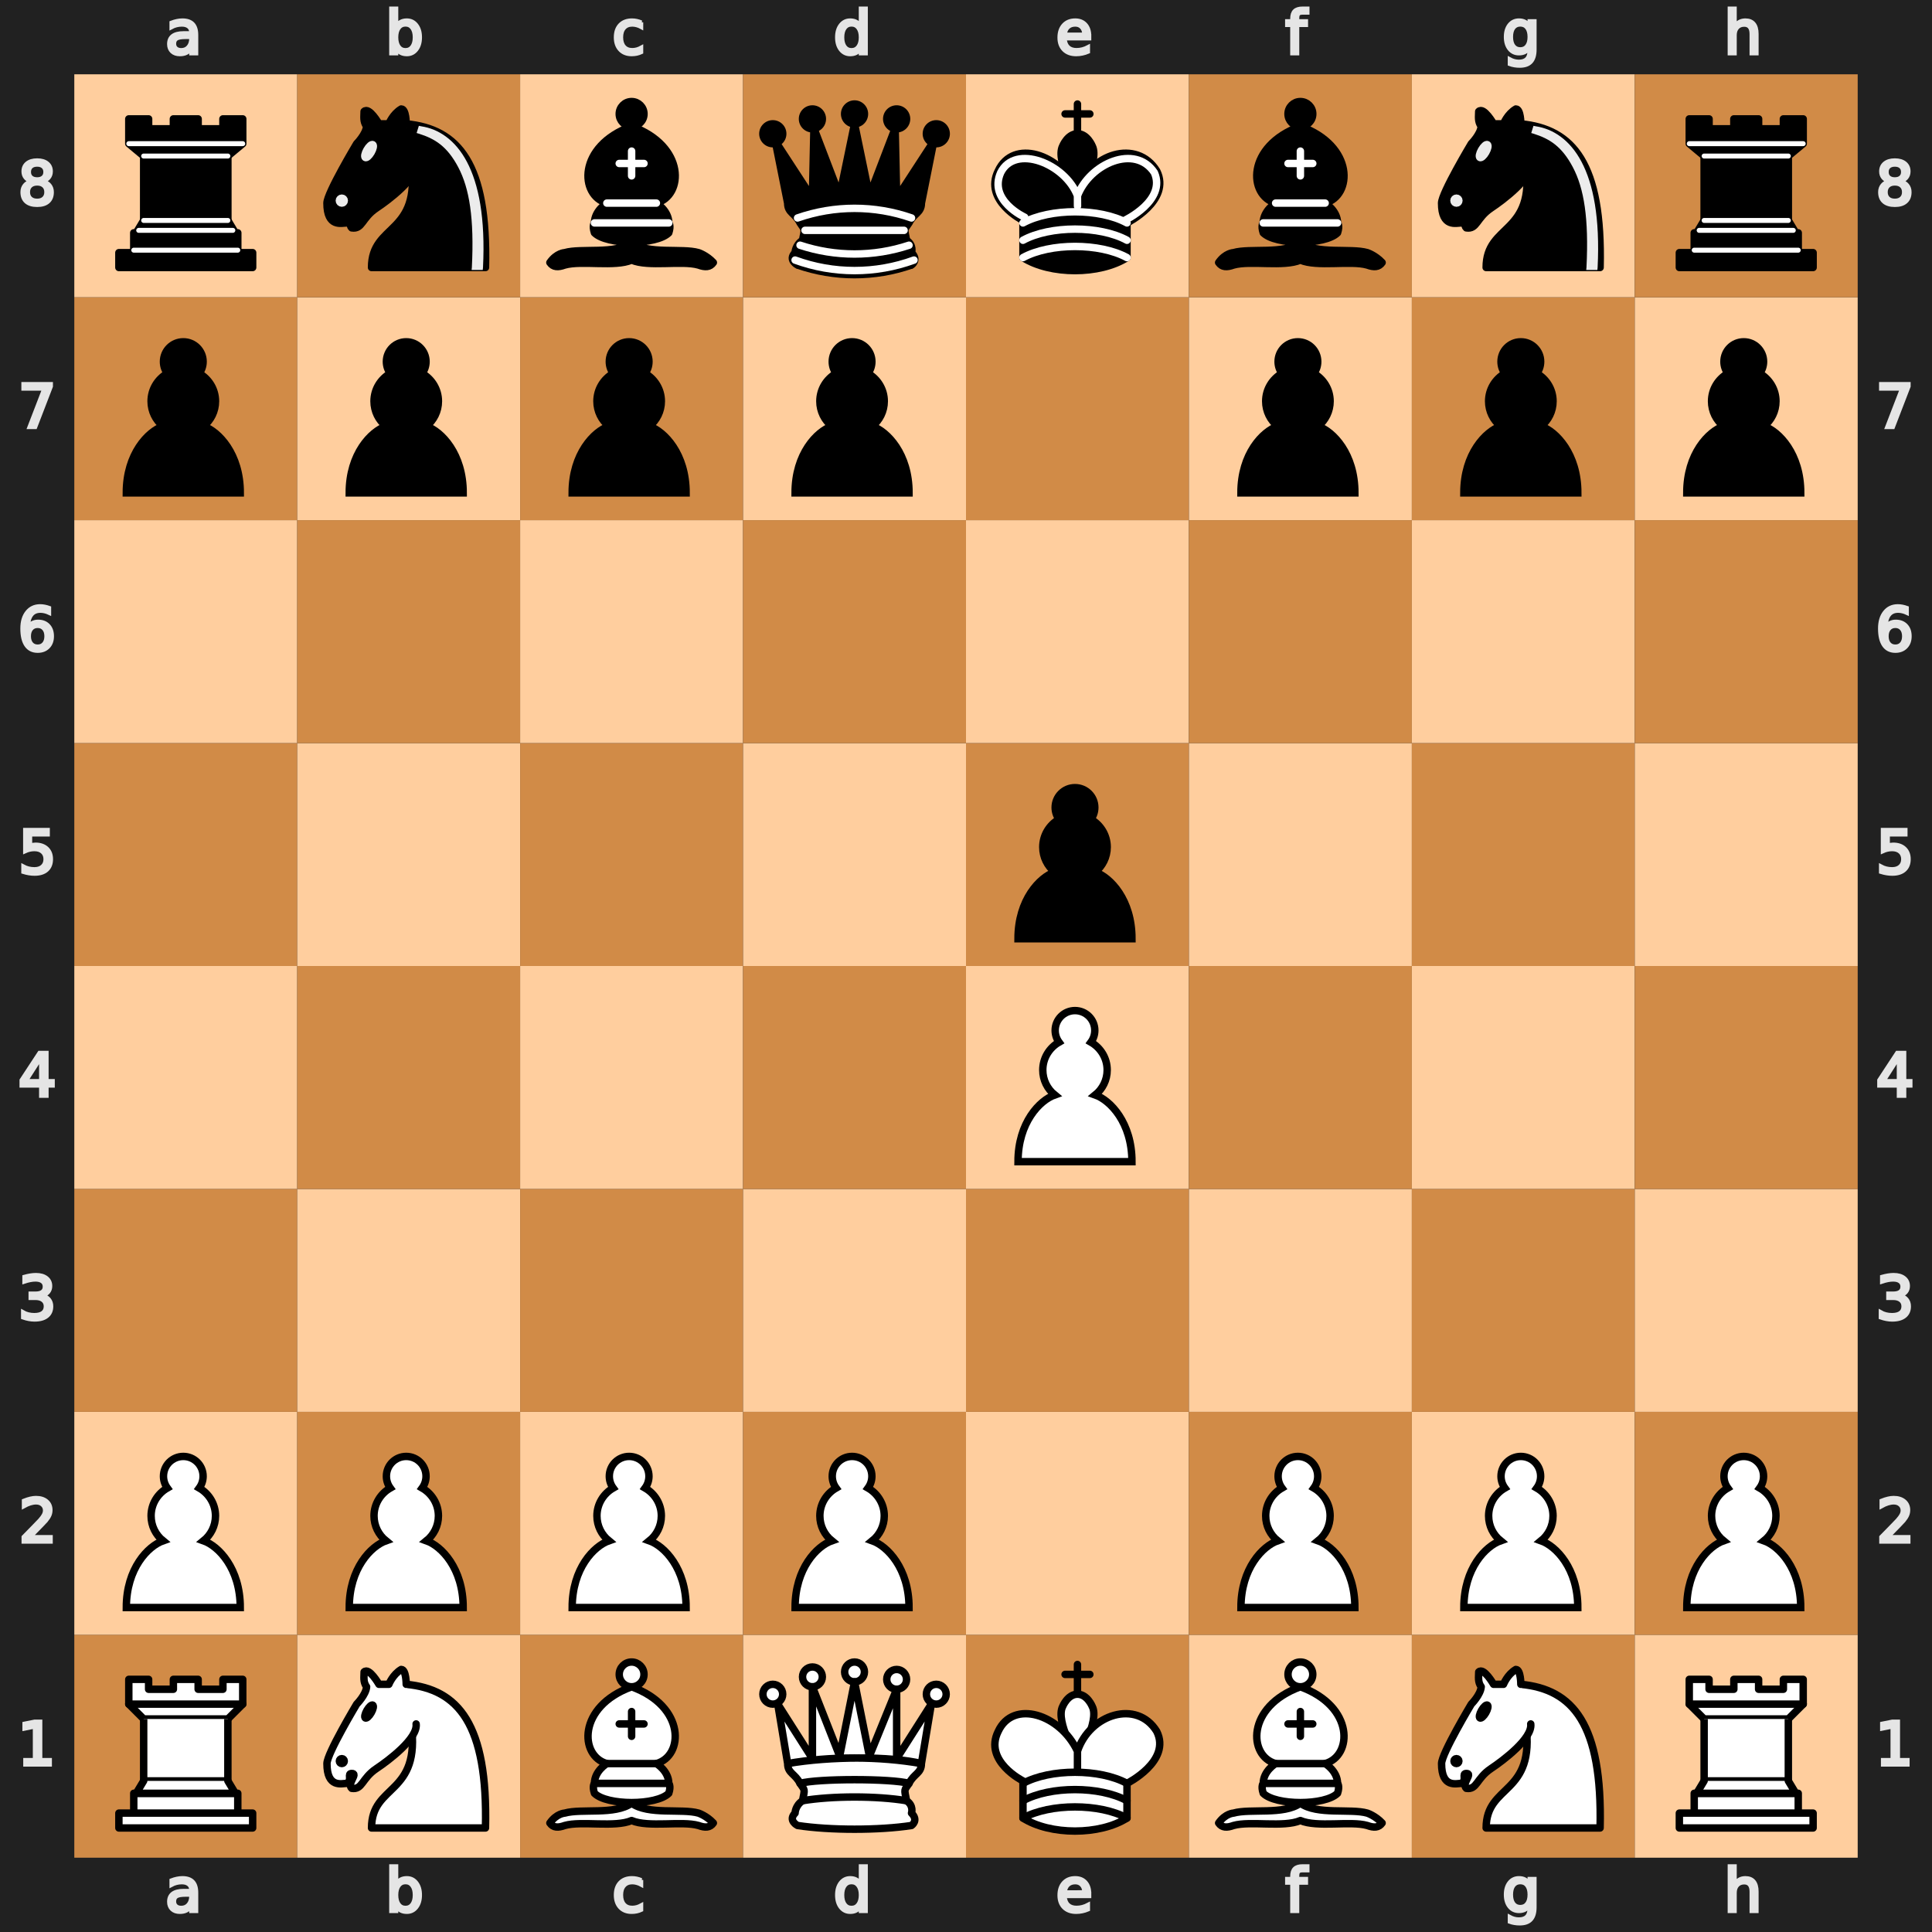
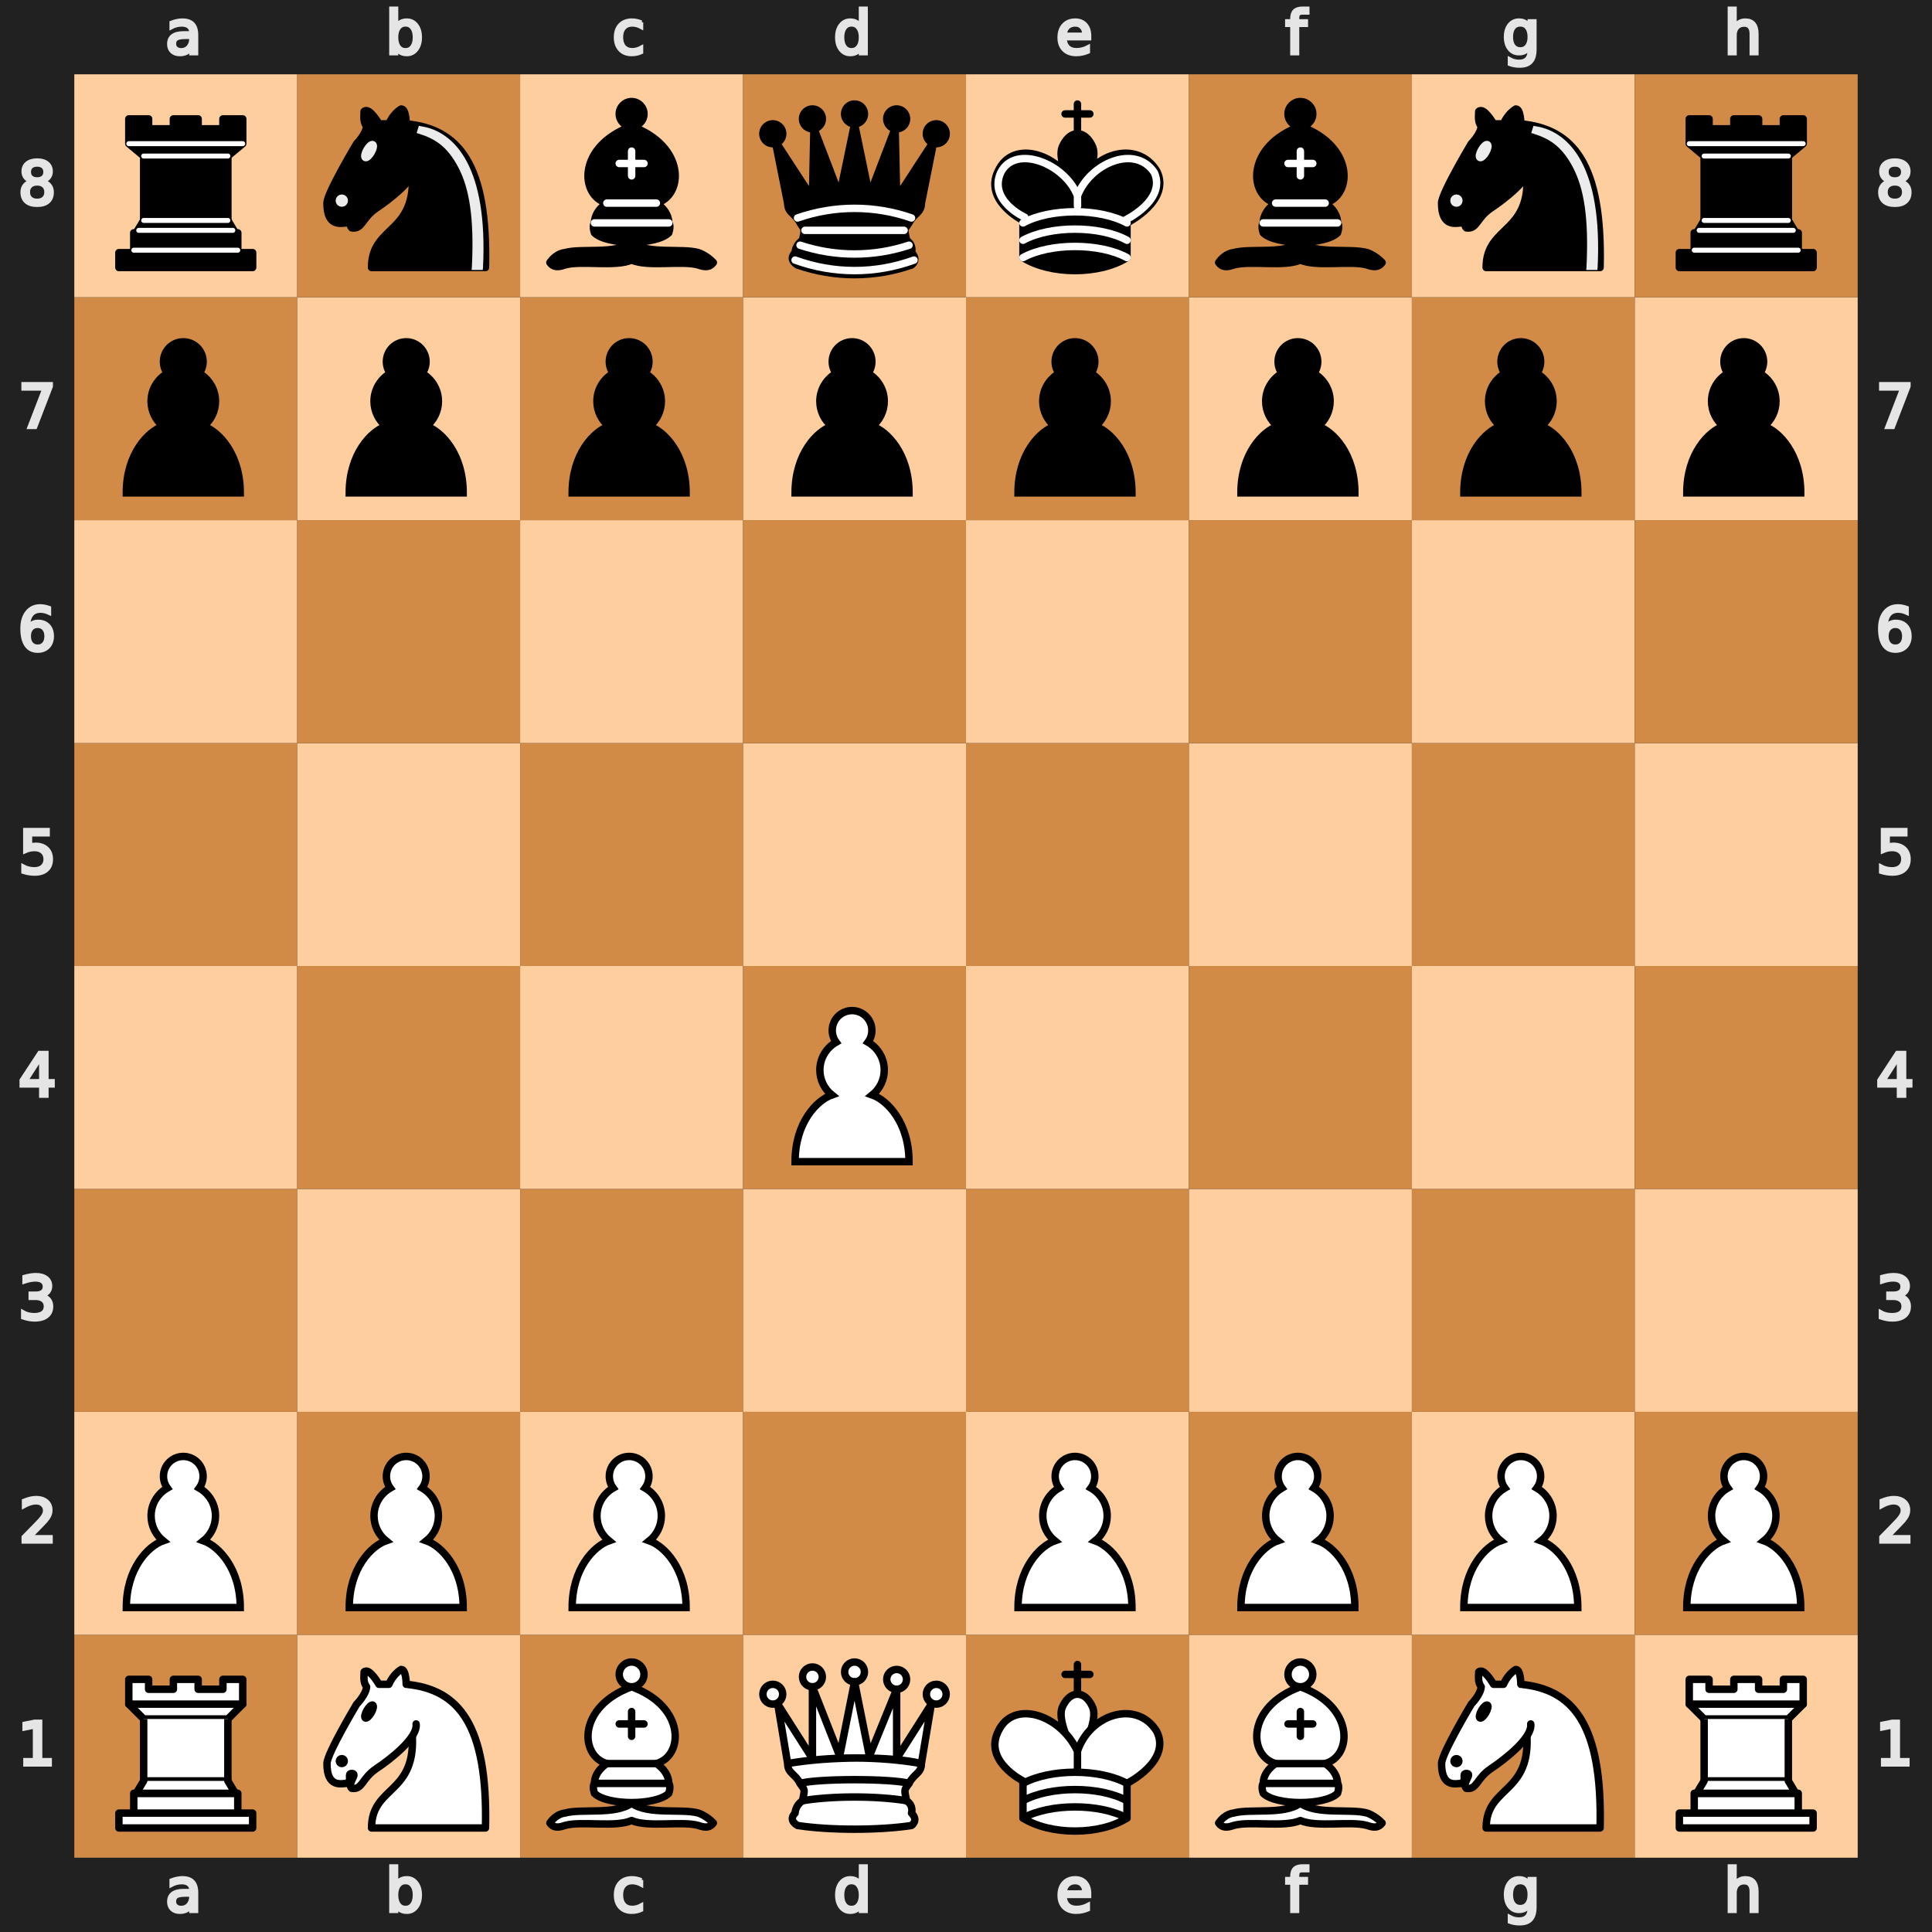
<svg xmlns="http://www.w3.org/2000/svg" xmlns:xlink="http://www.w3.org/1999/xlink" version="1.1" viewBox="0 0 390 390">
  <defs>
    <g id="white-pawn" class="white pawn">
      <path d="M22 9c-2.21 0-4 1.79-4 4 0 .89.29 1.71.78 2.38-1.95 1.12-3.28 3.21-3.28 5.62 0 2.03.94 3.84 2.41 5.03-3 1.06-7.41 5.55-7.41 13.47h23c0-7.92-4.41-12.41-7.41-13.47 1.47-1.19 2.41-3 2.41-5.03 0-2.41-1.33-4.5-3.28-5.62.49-.67.78-1.49.78-2.38 0-2.21-1.79-4-4-4z" fill="#fff" stroke="#000" stroke-width="1.5" stroke-linecap="round" />
    </g>
    <g id="white-knight" class="white knight" fill="none" fill-rule="evenodd" stroke="#000" stroke-width="1.5" stroke-linecap="round" stroke-linejoin="round">
      <path d="M 22,10 C 32.5,11 38.5,18 38,39 L 15,39 C 15,30 25,32.5 23,18" style="fill:#ffffff; stroke:#000000;" />
      <path d="M 24,18 C 24.38,20.91 18.45,25.37 16,27 C 13,29 13.18,31.34 11,31 C 9.958,30.06 12.41,27.96 11,28 C 10,28 11.19,29.23 10,30 C 9,30 5.997,31 6,26 C 6,24 12,14 12,14 C 12,14 13.89,12.1 14,10.5 C 13.27,9.506 13.5,8.5 13.5,7.5 C 14.5,6.5 16.5,10 16.5,10 L 18.5,10 C 18.5,10 19.28,8.008 21,7 C 22,7 22,10 22,10" style="fill:#ffffff; stroke:#000000;" />
      <path d="M 9.5 25.5 A 0.5 0.5 0 1 1 8.5,25.5 A 0.5 0.5 0 1 1 9.5 25.5 z" style="fill:#000000; stroke:#000000;" />
      <path d="M 15 15.5 A 0.5 1.5 0 1 1 14,15.5 A 0.5 1.5 0 1 1 15 15.5 z" transform="matrix(0.866,0.5,-0.5,0.866,9.693,-5.173)" style="fill:#000000; stroke:#000000;" />
    </g>
    <g id="white-bishop" class="white bishop" fill="none" fill-rule="evenodd" stroke="#000" stroke-width="1.5" stroke-linecap="round" stroke-linejoin="round">
      <g fill="#fff" stroke-linecap="butt">
        <path d="M9 36c3.39-.97 10.11.43 13.5-2 3.39 2.43 10.11 1.03 13.5 2 0 0 1.65.54 3 2-.68.97-1.65.99-3 .5-3.39-.97-10.11.46-13.5-1-3.39 1.46-10.11.03-13.5 1-1.354.49-2.323.47-3-.5 1.354-1.94 3-2 3-2zM15 32c2.5 2.5 12.5 2.5 15 0 .5-1.5 0-2 0-2 0-2.5-2.5-4-2.5-4 5.5-1.5 6-11.5-5-15.5-11 4-10.5 14-5 15.5 0 0-2.5 1.5-2.5 4 0 0-.5.5 0 2zM25 8a2.5 2.5 0 1 1-5 0 2.5 2.5 0 1 1 5 0z" />
      </g>
      <path d="M17.5 26h10M15 30h15m-7.5-14.5v5M20 18h5" stroke-linejoin="miter" />
    </g>
    <g id="white-rook" class="white rook" fill="#fff" fill-rule="evenodd" stroke="#000" stroke-width="1.5" stroke-linecap="round" stroke-linejoin="round">
      <path d="M9 39h27v-3H9v3zM12 36v-4h21v4H12zM11 14V9h4v2h5V9h5v2h5V9h4v5" stroke-linecap="butt" />
      <path d="M34 14l-3 3H14l-3-3" />
      <path d="M31 17v12.5H14V17" stroke-linecap="butt" stroke-linejoin="miter" />
      <path d="M31 29.5l1.5 2.5h-20l1.5-2.5" />
      <path d="M11 14h23" fill="none" stroke-linejoin="miter" />
    </g>
    <g id="white-queen" class="white queen" fill="#fff" fill-rule="evenodd" stroke="#000" stroke-width="1.5" stroke-linecap="round" stroke-linejoin="round">
      <path d="M8 12a2 2 0 1 1-4 0 2 2 0 1 1 4 0zM24.5 7.5a2 2 0 1 1-4 0 2 2 0 1 1 4 0zM41 12a2 2 0 1 1-4 0 2 2 0 1 1 4 0zM16 8.5a2 2 0 1 1-4 0 2 2 0 1 1 4 0zM33 9a2 2 0 1 1-4 0 2 2 0 1 1 4 0z" />
      <path d="M9 26c8.5-1.5 21-1.5 27 0l2-12-7 11V11l-5.5 13.5-3-15-3 15-5.5-14V25L7 14l2 12zM9 26c0 2 1.5 2 2.5 4 1 1.5 1 1 .5 3.5-1.5 1-1.5 2.5-1.5 2.5-1.5 1.5.5 2.5.5 2.5 6.5 1 16.5 1 23 0 0 0 1.5-1 0-2.5 0 0 .5-1.5-1-2.5-.5-2.5-.5-2 .5-3.5 1-2 2.5-2 2.5-4-8.5-1.5-18.5-1.5-27 0z" stroke-linecap="butt" />
      <path d="M11.5 30c3.5-1 18.5-1 22 0M12 33.5c6-1 15-1 21 0" fill="none" />
    </g>
    <g id="white-king" class="white king" fill="none" fill-rule="evenodd" stroke="#000" stroke-width="1.5" stroke-linecap="round" stroke-linejoin="round">
      <path d="M22.5 11.63V6M20 8h5" stroke-linejoin="miter" />
      <path d="M22.5 25s4.5-7.5 3-10.5c0 0-1-2.5-3-2.5s-3 2.5-3 2.5c-1.5 3 3 10.5 3 10.5" fill="#fff" stroke-linecap="butt" stroke-linejoin="miter" />
      <path d="M11.5 37c5.5 3.5 15.5 3.5 21 0v-7s9-4.5 6-10.5c-4-6.5-13.5-3.5-16 4V27v-3.5c-3.5-7.5-13-10.5-16-4-3 6 5 10 5 10V37z" fill="#fff" />
      <path d="M11.5 30c5.5-3 15.5-3 21 0m-21 3.5c5.5-3 15.5-3 21 0m-21 3.5c5.5-3 15.5-3 21 0" />
    </g>
    <g id="black-pawn" class="black pawn">
      <path d="M22 9c-2.21 0-4 1.79-4 4 0 .89.29 1.71.78 2.38-1.95 1.12-3.28 3.21-3.28 5.62 0 2.03.94 3.84 2.41 5.03-3 1.06-7.41 5.55-7.41 13.47h23c0-7.92-4.41-12.41-7.41-13.47 1.47-1.19 2.41-3 2.41-5.03 0-2.41-1.33-4.5-3.28-5.62.49-.67.78-1.49.78-2.38 0-2.21-1.79-4-4-4z" stroke="#000" stroke-width="1.5" stroke-linecap="round" />
    </g>
    <g id="black-knight" class="black knight" fill="none" fill-rule="evenodd" stroke="#000" stroke-width="1.5" stroke-linecap="round" stroke-linejoin="round">
      <path d="M 22,10 C 32.5,11 38.5,18 38,39 L 15,39 C 15,30 25,32.5 23,18" style="fill:#000000; stroke:#000000;" />
      <path d="M 24,18 C 24.38,20.91 18.45,25.37 16,27 C 13,29 13.18,31.34 11,31 C 9.958,30.06 12.41,27.96 11,28 C 10,28 11.19,29.23 10,30 C 9,30 5.997,31 6,26 C 6,24 12,14 12,14 C 12,14 13.89,12.1 14,10.5 C 13.27,9.506 13.5,8.5 13.5,7.5 C 14.5,6.5 16.5,10 16.5,10 L 18.5,10 C 18.5,10 19.28,8.008 21,7 C 22,7 22,10 22,10" style="fill:#000000; stroke:#000000;" />
      <path d="M 9.5 25.5 A 0.5 0.5 0 1 1 8.5,25.5 A 0.5 0.5 0 1 1 9.5 25.5 z" style="fill:#ececec; stroke:#ececec;" />
      <path d="M 15 15.5 A 0.5 1.5 0 1 1 14,15.5 A 0.5 1.5 0 1 1 15 15.5 z" transform="matrix(0.866,0.5,-0.5,0.866,9.693,-5.173)" style="fill:#ececec; stroke:#ececec;" />
      <path d="M 24.55,10.4 L 24.1,11.85 L 24.6,12 C 27.75,13 30.25,14.49 32.5,18.75 C 34.75,23.01 35.75,29.06 35.25,39 L 35.2,39.5 L 37.45,39.5 L 37.5,39 C 38,28.94 36.62,22.15 34.25,17.66 C 31.88,13.17 28.46,11.02 25.06,10.5 L 24.55,10.4 z " style="fill:#ececec; stroke:none;" />
    </g>
    <g id="black-bishop" class="black bishop" fill="none" fill-rule="evenodd" stroke="#000" stroke-width="1.5" stroke-linecap="round" stroke-linejoin="round">
      <path d="M9 36c3.39-.97 10.11.43 13.5-2 3.39 2.43 10.11 1.03 13.5 2 0 0 1.65.54 3 2-.68.97-1.65.99-3 .5-3.39-.97-10.11.46-13.5-1-3.39 1.46-10.11.03-13.5 1-1.354.49-2.323.47-3-.5 1.354-1.94 3-2 3-2zm6-4c2.5 2.5 12.5 2.5 15 0 .5-1.5 0-2 0-2 0-2.5-2.5-4-2.5-4 5.5-1.5 6-11.5-5-15.5-11 4-10.5 14-5 15.5 0 0-2.5 1.5-2.5 4 0 0-.5.5 0 2zM25 8a2.5 2.5 0 1 1-5 0 2.5 2.5 0 1 1 5 0z" fill="#000" stroke-linecap="butt" />
      <path d="M17.5 26h10M15 30h15m-7.5-14.5v5M20 18h5" stroke="#fff" stroke-linejoin="miter" />
    </g>
    <g id="black-rook" class="black rook" fill="#000" fill-rule="evenodd" stroke="#000" stroke-width="1.5" stroke-linecap="round" stroke-linejoin="round">
      <path d="M9 39h27v-3H9v3zM12.5 32l1.5-2.5h17l1.5 2.5h-20zM12 36v-4h21v4H12z" stroke-linecap="butt" />
      <path d="M14 29.5v-13h17v13H14z" stroke-linecap="butt" stroke-linejoin="miter" />
      <path d="M14 16.5L11 14h23l-3 2.5H14zM11 14V9h4v2h5V9h5v2h5V9h4v5H11z" stroke-linecap="butt" />
      <path d="M12 35.5h21M13 31.5h19M14 29.5h17M14 16.5h17M11 14h23" fill="none" stroke="#fff" stroke-width="1" stroke-linejoin="miter" />
    </g>
    <g id="black-queen" class="black queen" fill="#000" fill-rule="evenodd" stroke="#000" stroke-width="1.5" stroke-linecap="round" stroke-linejoin="round">
      <g fill="#000" stroke="none">
        <circle cx="6" cy="12" r="2.75" />
        <circle cx="14" cy="9" r="2.75" />
        <circle cx="22.5" cy="8" r="2.75" />
        <circle cx="31" cy="9" r="2.75" />
        <circle cx="39" cy="12" r="2.75" />
      </g>
      <path d="M9 26c8.5-1.5 21-1.5 27 0l2.5-12.5L31 25l-.3-14.1-5.2 13.6-3-14.5-3 14.5-5.2-13.6L14 25 6.5 13.5 9 26zM9 26c0 2 1.5 2 2.5 4 1 1.5 1 1 .5 3.5-1.5 1-1.5 2.5-1.5 2.5-1.5 1.5.5 2.5.5 2.5 6.5 1 16.5 1 23 0 0 0 1.5-1 0-2.5 0 0 .5-1.5-1-2.5-.5-2.5-.5-2 .5-3.5 1-2 2.5-2 2.5-4-8.5-1.5-18.5-1.5-27 0z" stroke-linecap="butt" />
      <path d="M11 38.5a35 35 1 0 0 23 0" fill="none" stroke-linecap="butt" />
      <path d="M11 29a35 35 1 0 1 23 0M12.5 31.5h20M11.5 34.5a35 35 1 0 0 22 0M10.5 37.5a35 35 1 0 0 24 0" fill="none" stroke="#fff" />
    </g>
    <g id="black-king" class="black king" fill="none" fill-rule="evenodd" stroke="#000" stroke-width="1.5" stroke-linecap="round" stroke-linejoin="round">
      <path d="M22.5 11.63V6" stroke-linejoin="miter" />
      <path d="M22.5 25s4.5-7.5 3-10.5c0 0-1-2.5-3-2.5s-3 2.5-3 2.5c-1.5 3 3 10.5 3 10.5" fill="#000" stroke-linecap="butt" stroke-linejoin="miter" />
      <path d="M11.5 37c5.5 3.5 15.5 3.5 21 0v-7s9-4.5 6-10.5c-4-6.5-13.5-3.5-16 4V27v-3.5c-3.5-7.5-13-10.5-16-4-3 6 5 10 5 10V37z" fill="#000" />
      <path d="M20 8h5" stroke-linejoin="miter" />
      <path d="M32 29.5s8.5-4 6.03-9.65C34.15 14 25 18 22.5 24.5l.01 2.1-.01-2.1C20 18 9.906 14 6.997 19.85c-2.497 5.65 4.853 9 4.853 9M11.5 30c5.5-3 15.5-3 21 0m-21 3.5c5.5-3 15.5-3 21 0m-21 3.5c5.5-3 15.5-3 21 0" stroke="#fff" />
    </g>
  </defs>
  <rect x="0" y="0" width="390" height="390" fill="#212121" />
  <rect x="15" y="330" width="45" height="45" class="square dark a1" stroke="none" fill="#d18b47" />
  <use xlink:href="#white-rook" transform="translate(15, 330)" />
  <rect x="60" y="330" width="45" height="45" class="square light b1" stroke="none" fill="#ffce9e" />
  <use xlink:href="#white-knight" transform="translate(60, 330)" />
  <rect x="105" y="330" width="45" height="45" class="square dark c1" stroke="none" fill="#d18b47" />
  <use xlink:href="#white-bishop" transform="translate(105, 330)" />
  <rect x="150" y="330" width="45" height="45" class="square light d1" stroke="none" fill="#ffce9e" />
  <use xlink:href="#white-queen" transform="translate(150, 330)" />
  <rect x="195" y="330" width="45" height="45" class="square dark e1" stroke="none" fill="#d18b47" />
  <use xlink:href="#white-king" transform="translate(195, 330)" />
  <rect x="240" y="330" width="45" height="45" class="square light f1" stroke="none" fill="#ffce9e" />
  <use xlink:href="#white-bishop" transform="translate(240, 330)" />
  <rect x="285" y="330" width="45" height="45" class="square dark g1" stroke="none" fill="#d18b47" />
  <use xlink:href="#white-knight" transform="translate(285, 330)" />
  <rect x="330" y="330" width="45" height="45" class="square light h1" stroke="none" fill="#ffce9e" />
  <use xlink:href="#white-rook" transform="translate(330, 330)" />
  <rect x="15" y="285" width="45" height="45" class="square light a2" stroke="none" fill="#ffce9e" />
  <use xlink:href="#white-pawn" transform="translate(15, 285)" />
  <rect x="60" y="285" width="45" height="45" class="square dark b2" stroke="none" fill="#d18b47" />
  <use xlink:href="#white-pawn" transform="translate(60, 285)" />
  <rect x="105" y="285" width="45" height="45" class="square light c2" stroke="none" fill="#ffce9e" />
  <use xlink:href="#white-pawn" transform="translate(105, 285)" />
  <rect x="150" y="285" width="45" height="45" class="square dark d2" stroke="none" fill="#d18b47" />
-   <use xlink:href="#white-pawn" transform="translate(150, 285)" />
  <rect x="195" y="285" width="45" height="45" class="square light e2" stroke="none" fill="#ffce9e" />
+   <use xlink:href="#white-pawn" transform="translate(195, 285)" />
  <rect x="240" y="285" width="45" height="45" class="square dark f2" stroke="none" fill="#d18b47" />
  <use xlink:href="#white-pawn" transform="translate(240, 285)" />
  <rect x="285" y="285" width="45" height="45" class="square light g2" stroke="none" fill="#ffce9e" />
  <use xlink:href="#white-pawn" transform="translate(285, 285)" />
  <rect x="330" y="285" width="45" height="45" class="square dark h2" stroke="none" fill="#d18b47" />
  <use xlink:href="#white-pawn" transform="translate(330, 285)" />
  <rect x="15" y="240" width="45" height="45" class="square dark a3" stroke="none" fill="#d18b47" />
  <rect x="60" y="240" width="45" height="45" class="square light b3" stroke="none" fill="#ffce9e" />
  <rect x="105" y="240" width="45" height="45" class="square dark c3" stroke="none" fill="#d18b47" />
  <rect x="150" y="240" width="45" height="45" class="square light d3" stroke="none" fill="#ffce9e" />
  <rect x="195" y="240" width="45" height="45" class="square dark e3" stroke="none" fill="#d18b47" />
  <rect x="240" y="240" width="45" height="45" class="square light f3" stroke="none" fill="#ffce9e" />
  <rect x="285" y="240" width="45" height="45" class="square dark g3" stroke="none" fill="#d18b47" />
  <rect x="330" y="240" width="45" height="45" class="square light h3" stroke="none" fill="#ffce9e" />
  <rect x="15" y="195" width="45" height="45" class="square light a4" stroke="none" fill="#ffce9e" />
  <rect x="60" y="195" width="45" height="45" class="square dark b4" stroke="none" fill="#d18b47" />
  <rect x="105" y="195" width="45" height="45" class="square light c4" stroke="none" fill="#ffce9e" />
  <rect x="150" y="195" width="45" height="45" class="square dark d4" stroke="none" fill="#d18b47" />
+   <use xlink:href="#white-pawn" transform="translate(150, 195)" />
  <rect x="195" y="195" width="45" height="45" class="square light e4" stroke="none" fill="#ffce9e" />
-   <use xlink:href="#white-pawn" transform="translate(195, 195)" />
  <rect x="240" y="195" width="45" height="45" class="square dark f4" stroke="none" fill="#d18b47" />
  <rect x="285" y="195" width="45" height="45" class="square light g4" stroke="none" fill="#ffce9e" />
  <rect x="330" y="195" width="45" height="45" class="square dark h4" stroke="none" fill="#d18b47" />
  <rect x="15" y="150" width="45" height="45" class="square dark a5" stroke="none" fill="#d18b47" />
  <rect x="60" y="150" width="45" height="45" class="square light b5" stroke="none" fill="#ffce9e" />
  <rect x="105" y="150" width="45" height="45" class="square dark c5" stroke="none" fill="#d18b47" />
  <rect x="150" y="150" width="45" height="45" class="square light d5" stroke="none" fill="#ffce9e" />
  <rect x="195" y="150" width="45" height="45" class="square dark e5" stroke="none" fill="#d18b47" />
-   <use xlink:href="#black-pawn" transform="translate(195, 150)" />
  <rect x="240" y="150" width="45" height="45" class="square light f5" stroke="none" fill="#ffce9e" />
  <rect x="285" y="150" width="45" height="45" class="square dark g5" stroke="none" fill="#d18b47" />
  <rect x="330" y="150" width="45" height="45" class="square light h5" stroke="none" fill="#ffce9e" />
  <rect x="15" y="105" width="45" height="45" class="square light a6" stroke="none" fill="#ffce9e" />
  <rect x="60" y="105" width="45" height="45" class="square dark b6" stroke="none" fill="#d18b47" />
  <rect x="105" y="105" width="45" height="45" class="square light c6" stroke="none" fill="#ffce9e" />
  <rect x="150" y="105" width="45" height="45" class="square dark d6" stroke="none" fill="#d18b47" />
  <rect x="195" y="105" width="45" height="45" class="square light e6" stroke="none" fill="#ffce9e" />
  <rect x="240" y="105" width="45" height="45" class="square dark f6" stroke="none" fill="#d18b47" />
  <rect x="285" y="105" width="45" height="45" class="square light g6" stroke="none" fill="#ffce9e" />
  <rect x="330" y="105" width="45" height="45" class="square dark h6" stroke="none" fill="#d18b47" />
  <rect x="15" y="60" width="45" height="45" class="square dark a7" stroke="none" fill="#d18b47" />
  <use xlink:href="#black-pawn" transform="translate(15, 60)" />
  <rect x="60" y="60" width="45" height="45" class="square light b7" stroke="none" fill="#ffce9e" />
  <use xlink:href="#black-pawn" transform="translate(60, 60)" />
  <rect x="105" y="60" width="45" height="45" class="square dark c7" stroke="none" fill="#d18b47" />
  <use xlink:href="#black-pawn" transform="translate(105, 60)" />
  <rect x="150" y="60" width="45" height="45" class="square light d7" stroke="none" fill="#ffce9e" />
  <use xlink:href="#black-pawn" transform="translate(150, 60)" />
  <rect x="195" y="60" width="45" height="45" class="square dark e7" stroke="none" fill="#d18b47" />
+   <use xlink:href="#black-pawn" transform="translate(195, 60)" />
  <rect x="240" y="60" width="45" height="45" class="square light f7" stroke="none" fill="#ffce9e" />
  <use xlink:href="#black-pawn" transform="translate(240, 60)" />
  <rect x="285" y="60" width="45" height="45" class="square dark g7" stroke="none" fill="#d18b47" />
  <use xlink:href="#black-pawn" transform="translate(285, 60)" />
  <rect x="330" y="60" width="45" height="45" class="square light h7" stroke="none" fill="#ffce9e" />
  <use xlink:href="#black-pawn" transform="translate(330, 60)" />
  <rect x="15" y="15" width="45" height="45" class="square light a8" stroke="none" fill="#ffce9e" />
  <use xlink:href="#black-rook" transform="translate(15, 15)" />
  <rect x="60" y="15" width="45" height="45" class="square dark b8" stroke="none" fill="#d18b47" />
  <use xlink:href="#black-knight" transform="translate(60, 15)" />
  <rect x="105" y="15" width="45" height="45" class="square light c8" stroke="none" fill="#ffce9e" />
  <use xlink:href="#black-bishop" transform="translate(105, 15)" />
  <rect x="150" y="15" width="45" height="45" class="square dark d8" stroke="none" fill="#d18b47" />
  <use xlink:href="#black-queen" transform="translate(150, 15)" />
  <rect x="195" y="15" width="45" height="45" class="square light e8" stroke="none" fill="#ffce9e" />
  <use xlink:href="#black-king" transform="translate(195, 15)" />
  <rect x="240" y="15" width="45" height="45" class="square dark f8" stroke="none" fill="#d18b47" />
  <use xlink:href="#black-bishop" transform="translate(240, 15)" />
  <rect x="285" y="15" width="45" height="45" class="square light g8" stroke="none" fill="#ffce9e" />
  <use xlink:href="#black-knight" transform="translate(285, 15)" />
  <rect x="330" y="15" width="45" height="45" class="square dark h8" stroke="none" fill="#d18b47" />
  <use xlink:href="#black-rook" transform="translate(330, 15)" />
  <g transform="translate(20, 0) scale(0.75, 0.75)" fill="#e5e5e5" stroke="#e5e5e5">
    <path d="M23.328 10.016q-1.742 0-2.414.398-.672.398-.672 1.36 0 .765.5 1.218.508.445 1.375.445 1.196 0 1.914-.843.727-.852.727-2.258v-.32zm2.867-.594v4.992h-1.437v-1.328q-.492.797-1.227 1.18-.734.375-1.797.375-1.343 0-2.14-.75-.79-.758-.79-2.024 0-1.476.985-2.226.992-.75 2.953-.75h2.016V8.75q0-.992-.656-1.531-.649-.547-1.829-.547-.75 0-1.46.18-.711.18-1.368.539V6.062q.79-.304 1.532-.453.742-.156 1.445-.156 1.898 0 2.836.984.937.985.937 2.985z" />
  </g>
  <g transform="translate(20, 375) scale(0.75, 0.75)" fill="#e5e5e5" stroke="#e5e5e5">
    <path d="M23.328 10.016q-1.742 0-2.414.398-.672.398-.672 1.36 0 .765.5 1.218.508.445 1.375.445 1.196 0 1.914-.843.727-.852.727-2.258v-.32zm2.867-.594v4.992h-1.437v-1.328q-.492.797-1.227 1.18-.734.375-1.797.375-1.343 0-2.14-.75-.79-.758-.79-2.024 0-1.476.985-2.226.992-.75 2.953-.75h2.016V8.75q0-.992-.656-1.531-.649-.547-1.829-.547-.75 0-1.46.18-.711.18-1.368.539V6.062q.79-.304 1.532-.453.742-.156 1.445-.156 1.898 0 2.836.984.937.985.937 2.985z" />
  </g>
  <g transform="translate(65, 0) scale(0.75, 0.75)" fill="#e5e5e5" stroke="#e5e5e5">
    <path d="M24.922 10.047q0-1.586-.656-2.485-.649-.906-1.79-.906-1.14 0-1.796.906-.649.899-.649 2.485 0 1.586.649 2.492.656.898 1.797.898 1.14 0 1.789-.898.656-.906.656-2.492zm-4.89-3.055q.452-.781 1.14-1.156.695-.383 1.656-.383 1.594 0 2.586 1.266 1 1.265 1 3.328 0 2.062-1 3.328-.992 1.266-2.586 1.266-.96 0-1.656-.375-.688-.383-1.14-1.164v1.312h-1.446V2.258h1.445z" />
  </g>
  <g transform="translate(65, 375) scale(0.75, 0.75)" fill="#e5e5e5" stroke="#e5e5e5">
    <path d="M24.922 10.047q0-1.586-.656-2.485-.649-.906-1.79-.906-1.14 0-1.796.906-.649.899-.649 2.485 0 1.586.649 2.492.656.898 1.797.898 1.14 0 1.789-.898.656-.906.656-2.492zm-4.89-3.055q.452-.781 1.14-1.156.695-.383 1.656-.383 1.594 0 2.586 1.266 1 1.265 1 3.328 0 2.062-1 3.328-.992 1.266-2.586 1.266-.96 0-1.656-.375-.688-.383-1.14-1.164v1.312h-1.446V2.258h1.445z" />
  </g>
  <g transform="translate(110, 0) scale(0.75, 0.75)" fill="#e5e5e5" stroke="#e5e5e5">
    <path d="M25.96 6v1.344q-.608-.336-1.226-.5-.609-.172-1.234-.172-1.398 0-2.172.89-.773.883-.773 2.485 0 1.601.773 2.492.774.883 2.172.883.625 0 1.234-.164.618-.172 1.227-.508v1.328q-.602.281-1.25.422-.64.14-1.367.14-1.977 0-3.14-1.242-1.165-1.242-1.165-3.351 0-2.14 1.172-3.367 1.18-1.227 3.227-1.227.664 0 1.296.14.633.134 1.227.407z" />
  </g>
  <g transform="translate(110, 375) scale(0.75, 0.75)" fill="#e5e5e5" stroke="#e5e5e5">
    <path d="M25.96 6v1.344q-.608-.336-1.226-.5-.609-.172-1.234-.172-1.398 0-2.172.89-.773.883-.773 2.485 0 1.601.773 2.492.774.883 2.172.883.625 0 1.234-.164.618-.172 1.227-.508v1.328q-.602.281-1.25.422-.64.14-1.367.14-1.977 0-3.14-1.242-1.165-1.242-1.165-3.351 0-2.14 1.172-3.367 1.18-1.227 3.227-1.227.664 0 1.296.14.633.134 1.227.407z" />
  </g>
  <g transform="translate(155, 0) scale(0.75, 0.75)" fill="#e5e5e5" stroke="#e5e5e5">
    <path d="M24.973 6.992V2.258h1.437v12.156h-1.437v-1.312q-.453.78-1.149 1.164-.687.375-1.656.375-1.586 0-2.586-1.266-.992-1.266-.992-3.328 0-2.063.992-3.328 1-1.266 2.586-1.266.969 0 1.656.383.696.375 1.149 1.156zm-4.899 3.055q0 1.586.649 2.492.656.898 1.797.898 1.14 0 1.796-.898.657-.906.657-2.492 0-1.586-.657-2.485-.656-.906-1.796-.906-1.141 0-1.797.906-.649.899-.649 2.485z" />
  </g>
  <g transform="translate(155, 375) scale(0.75, 0.75)" fill="#e5e5e5" stroke="#e5e5e5">
    <path d="M24.973 6.992V2.258h1.437v12.156h-1.437v-1.312q-.453.78-1.149 1.164-.687.375-1.656.375-1.586 0-2.586-1.266-.992-1.266-.992-3.328 0-2.063.992-3.328 1-1.266 2.586-1.266.969 0 1.656.383.696.375 1.149 1.156zm-4.899 3.055q0 1.586.649 2.492.656.898 1.797.898 1.14 0 1.796-.898.657-.906.657-2.492 0-1.586-.657-2.485-.656-.906-1.796-.906-1.141 0-1.797.906-.649.899-.649 2.485z" />
  </g>
  <g transform="translate(200, 0) scale(0.75, 0.75)" fill="#e5e5e5" stroke="#e5e5e5">
    <path d="M26.555 9.68v.703h-6.61q.094 1.484.89 2.265.806.774 2.235.774.828 0 1.602-.203.781-.203 1.547-.61v1.36q-.774.328-1.586.5-.813.172-1.649.172-2.093 0-3.32-1.22-1.219-1.218-1.219-3.296 0-2.148 1.157-3.406 1.164-1.266 3.132-1.266 1.766 0 2.79 1.14 1.03 1.134 1.03 3.087zm-1.438-.422q-.015-1.18-.664-1.883-.64-.703-1.703-.703-1.203 0-1.93.68-.718.68-.828 1.914z" />
  </g>
  <g transform="translate(200, 375) scale(0.75, 0.75)" fill="#e5e5e5" stroke="#e5e5e5">
    <path d="M26.555 9.68v.703h-6.61q.094 1.484.89 2.265.806.774 2.235.774.828 0 1.602-.203.781-.203 1.547-.61v1.36q-.774.328-1.586.5-.813.172-1.649.172-2.093 0-3.32-1.22-1.219-1.218-1.219-3.296 0-2.148 1.157-3.406 1.164-1.266 3.132-1.266 1.766 0 2.79 1.14 1.03 1.134 1.03 3.087zm-1.438-.422q-.015-1.18-.664-1.883-.64-.703-1.703-.703-1.203 0-1.93.68-.718.68-.828 1.914z" />
  </g>
  <g transform="translate(245, 0) scale(0.75, 0.75)" fill="#e5e5e5" stroke="#e5e5e5">
    <path d="M25.285 2.258v1.195H23.91q-.773 0-1.078.313-.297.312-.297 1.125v.773h2.367v1.117h-2.367v7.633H21.09V6.781h-1.375V5.664h1.375v-.61q0-1.46.68-2.124.68-.672 2.156-.672z" />
  </g>
  <g transform="translate(245, 375) scale(0.75, 0.75)" fill="#e5e5e5" stroke="#e5e5e5">
    <path d="M25.285 2.258v1.195H23.91q-.773 0-1.078.313-.297.312-.297 1.125v.773h2.367v1.117h-2.367v7.633H21.09V6.781h-1.375V5.664h1.375v-.61q0-1.46.68-2.124.68-.672 2.156-.672z" />
  </g>
  <g transform="translate(290, 0) scale(0.75, 0.75)" fill="#e5e5e5" stroke="#e5e5e5">
    <path d="M24.973 9.937q0-1.562-.649-2.421-.64-.86-1.804-.86-1.157 0-1.805.86-.64.859-.64 2.421 0 1.555.64 2.415.648.859 1.805.859 1.164 0 1.804-.86.649-.859.649-2.414zm1.437 3.391q0 2.234-.992 3.32-.992 1.094-3.04 1.094-.757 0-1.429-.117-.672-.11-1.304-.344v-1.398q.632.344 1.25.508.617.164 1.257.164 1.414 0 2.118-.743.703-.734.703-2.226v-.711q-.446.773-1.141 1.156-.695.383-1.664.383-1.61 0-2.594-1.227-.984-1.226-.984-3.25 0-2.03.984-3.257.985-1.227 2.594-1.227.969 0 1.664.383t1.14 1.156V5.664h1.438z" />
  </g>
  <g transform="translate(290, 375) scale(0.75, 0.75)" fill="#e5e5e5" stroke="#e5e5e5">
    <path d="M24.973 9.937q0-1.562-.649-2.421-.64-.86-1.804-.86-1.157 0-1.805.86-.64.859-.64 2.421 0 1.555.64 2.415.648.859 1.805.859 1.164 0 1.804-.86.649-.859.649-2.414zm1.437 3.391q0 2.234-.992 3.32-.992 1.094-3.04 1.094-.757 0-1.429-.117-.672-.11-1.304-.344v-1.398q.632.344 1.25.508.617.164 1.257.164 1.414 0 2.118-.743.703-.734.703-2.226v-.711q-.446.773-1.141 1.156-.695.383-1.664.383-1.61 0-2.594-1.227-.984-1.226-.984-3.25 0-2.03.984-3.257.985-1.227 2.594-1.227.969 0 1.664.383t1.14 1.156V5.664h1.438z" />
  </g>
  <g transform="translate(335, 0) scale(0.75, 0.75)" fill="#e5e5e5" stroke="#e5e5e5">
    <path d="M26.164 9.133v5.281h-1.437V9.18q0-1.243-.485-1.86-.484-.617-1.453-.617-1.164 0-1.836.742-.672.742-.672 2.024v4.945h-1.445V2.258h1.445v4.765q.516-.789 1.211-1.18.703-.39 1.617-.39 1.508 0 2.282.938.773.93.773 2.742z" />
  </g>
  <g transform="translate(335, 375) scale(0.75, 0.75)" fill="#e5e5e5" stroke="#e5e5e5">
    <path d="M26.164 9.133v5.281h-1.437V9.18q0-1.243-.485-1.86-.484-.617-1.453-.617-1.164 0-1.836.742-.672.742-.672 2.024v4.945h-1.445V2.258h1.445v4.765q.516-.789 1.211-1.18.703-.39 1.617-.39 1.508 0 2.282.938.773.93.773 2.742z" />
  </g>
  <g transform="translate(0, 335) scale(0.75, 0.75)" fill="#e5e5e5" stroke="#e5e5e5">
    <path d="M6.754 26.996h2.578v-8.898l-2.805.562v-1.437l2.79-.563h1.578v10.336h2.578v1.328h-6.72z" />
  </g>
  <g transform="translate(375, 335) scale(0.75, 0.75)" fill="#e5e5e5" stroke="#e5e5e5">
    <path d="M6.754 26.996h2.578v-8.898l-2.805.562v-1.437l2.79-.563h1.578v10.336h2.578v1.328h-6.72z" />
  </g>
  <g transform="translate(0, 290) scale(0.75, 0.75)" fill="#e5e5e5" stroke="#e5e5e5">
    <path d="M8.195 26.996h5.508v1.328H6.297v-1.328q.898-.93 2.445-2.492 1.555-1.57 1.953-2.024.758-.851 1.055-1.437.305-.594.305-1.164 0-.93-.657-1.516-.648-.586-1.695-.586-.742 0-1.57.258-.82.258-1.758.781v-1.593q.953-.383 1.781-.578.828-.196 1.516-.196 1.812 0 2.89.906 1.079.907 1.079 2.422 0 .72-.274 1.368-.265.64-.976 1.515-.196.227-1.243 1.313-1.046 1.078-2.953 3.023z" />
  </g>
  <g transform="translate(375, 290) scale(0.75, 0.75)" fill="#e5e5e5" stroke="#e5e5e5">
    <path d="M8.195 26.996h5.508v1.328H6.297v-1.328q.898-.93 2.445-2.492 1.555-1.57 1.953-2.024.758-.851 1.055-1.437.305-.594.305-1.164 0-.93-.657-1.516-.648-.586-1.695-.586-.742 0-1.57.258-.82.258-1.758.781v-1.593q.953-.383 1.781-.578.828-.196 1.516-.196 1.812 0 2.89.906 1.079.907 1.079 2.422 0 .72-.274 1.368-.265.64-.976 1.515-.196.227-1.243 1.313-1.046 1.078-2.953 3.023z" />
  </g>
  <g transform="translate(0, 245) scale(0.75, 0.75)" fill="#e5e5e5" stroke="#e5e5e5">
    <path d="M11.434 22.035q1.132.242 1.765 1.008.64.766.64 1.89 0 1.727-1.187 2.672-1.187.946-3.375.946-.734 0-1.515-.149-.774-.14-1.602-.43V26.45q.656.383 1.438.578.78.196 1.632.196 1.485 0 2.258-.586.782-.586.782-1.703 0-1.032-.727-1.61-.719-.586-2.008-.586h-1.36v-1.297h1.423q1.164 0 1.78-.46.618-.47.618-1.344 0-.899-.64-1.375-.633-.485-1.82-.485-.65 0-1.391.141-.743.14-1.633.437V16.95q.898-.25 1.68-.375.788-.125 1.484-.125 1.797 0 2.844.82 1.046.813 1.046 2.204 0 .968-.554 1.64-.555.664-1.578.922z" />
  </g>
  <g transform="translate(375, 245) scale(0.75, 0.75)" fill="#e5e5e5" stroke="#e5e5e5">
    <path d="M11.434 22.035q1.132.242 1.765 1.008.64.766.64 1.89 0 1.727-1.187 2.672-1.187.946-3.375.946-.734 0-1.515-.149-.774-.14-1.602-.43V26.45q.656.383 1.438.578.78.196 1.632.196 1.485 0 2.258-.586.782-.586.782-1.703 0-1.032-.727-1.61-.719-.586-2.008-.586h-1.36v-1.297h1.423q1.164 0 1.78-.46.618-.47.618-1.344 0-.899-.64-1.375-.633-.485-1.82-.485-.65 0-1.391.141-.743.14-1.633.437V16.95q.898-.25 1.68-.375.788-.125 1.484-.125 1.797 0 2.844.82 1.046.813 1.046 2.204 0 .968-.554 1.64-.555.664-1.578.922z" />
  </g>
  <g transform="translate(0, 200) scale(0.75, 0.75)" fill="#e5e5e5" stroke="#e5e5e5">
    <path d="M11.016 18.035L7.03 24.262h3.985zm-.414-1.375h1.984v7.602h1.664v1.312h-1.664v2.75h-1.57v-2.75H5.75v-1.523z" />
  </g>
  <g transform="translate(375, 200) scale(0.75, 0.75)" fill="#e5e5e5" stroke="#e5e5e5">
    <path d="M11.016 18.035L7.03 24.262h3.985zm-.414-1.375h1.984v7.602h1.664v1.312h-1.664v2.75h-1.57v-2.75H5.75v-1.523z" />
  </g>
  <g transform="translate(0, 155) scale(0.75, 0.75)" fill="#e5e5e5" stroke="#e5e5e5">
    <path d="M6.719 16.66h6.195v1.328h-4.75v2.86q.344-.118.688-.172.343-.063.687-.063 1.953 0 3.094 1.07 1.14 1.07 1.14 2.899 0 1.883-1.171 2.93-1.172 1.039-3.305 1.039-.735 0-1.5-.125-.758-.125-1.57-.375v-1.586q.703.383 1.453.57.75.188 1.586.188 1.351 0 2.14-.711.79-.711.79-1.93 0-1.219-.79-1.93-.789-.71-2.14-.71-.633 0-1.266.14-.625.14-1.281.438z" />
  </g>
  <g transform="translate(375, 155) scale(0.75, 0.75)" fill="#e5e5e5" stroke="#e5e5e5">
    <path d="M6.719 16.66h6.195v1.328h-4.75v2.86q.344-.118.688-.172.343-.063.687-.063 1.953 0 3.094 1.07 1.14 1.07 1.14 2.899 0 1.883-1.171 2.93-1.172 1.039-3.305 1.039-.735 0-1.5-.125-.758-.125-1.57-.375v-1.586q.703.383 1.453.57.75.188 1.586.188 1.351 0 2.14-.711.79-.711.79-1.93 0-1.219-.79-1.93-.789-.71-2.14-.71-.633 0-1.266.14-.625.14-1.281.438z" />
  </g>
  <g transform="translate(0, 110) scale(0.75, 0.75)" fill="#e5e5e5" stroke="#e5e5e5">
    <path d="M10.137 21.863q-1.063 0-1.688.727-.617.726-.617 1.992 0 1.258.617 1.992.625.727 1.688.727 1.062 0 1.68-.727.624-.734.624-1.992 0-1.266-.625-1.992-.617-.727-1.68-.727zm3.133-4.945v1.437q-.594-.28-1.204-.43-.601-.148-1.195-.148-1.562 0-2.39 1.055-.82 1.055-.938 3.188.46-.68 1.156-1.04.696-.367 1.531-.367 1.758 0 2.774 1.07 1.023 1.063 1.023 2.899 0 1.797-1.062 2.883-1.063 1.086-2.828 1.086-2.024 0-3.094-1.547-1.07-1.555-1.07-4.5 0-2.766 1.312-4.406 1.313-1.649 3.524-1.649.593 0 1.195.117.61.118 1.266.352z" />
  </g>
  <g transform="translate(375, 110) scale(0.75, 0.75)" fill="#e5e5e5" stroke="#e5e5e5">
    <path d="M10.137 21.863q-1.063 0-1.688.727-.617.726-.617 1.992 0 1.258.617 1.992.625.727 1.688.727 1.062 0 1.68-.727.624-.734.624-1.992 0-1.266-.625-1.992-.617-.727-1.68-.727zm3.133-4.945v1.437q-.594-.28-1.204-.43-.601-.148-1.195-.148-1.562 0-2.39 1.055-.82 1.055-.938 3.188.46-.68 1.156-1.04.696-.367 1.531-.367 1.758 0 2.774 1.07 1.023 1.063 1.023 2.899 0 1.797-1.062 2.883-1.063 1.086-2.828 1.086-2.024 0-3.094-1.547-1.07-1.555-1.07-4.5 0-2.766 1.312-4.406 1.313-1.649 3.524-1.649.593 0 1.195.117.61.118 1.266.352z" />
  </g>
  <g transform="translate(0, 65) scale(0.75, 0.75)" fill="#e5e5e5" stroke="#e5e5e5">
    <path d="M6.25 16.66h7.5v.672L9.516 28.324H7.867l3.985-10.336H6.25z" />
  </g>
  <g transform="translate(375, 65) scale(0.75, 0.75)" fill="#e5e5e5" stroke="#e5e5e5">
    <path d="M6.25 16.66h7.5v.672L9.516 28.324H7.867l3.985-10.336H6.25z" />
  </g>
  <g transform="translate(0, 20) scale(0.75, 0.75)" fill="#e5e5e5" stroke="#e5e5e5">
    <path d="M10 22.785q-1.125 0-1.773.602-.641.601-.641 1.656t.64 1.656q.649.602 1.774.602t1.773-.602q.649-.61.649-1.656 0-1.055-.649-1.656-.64-.602-1.773-.602zm-1.578-.672q-1.016-.25-1.586-.945-.563-.695-.563-1.695 0-1.399.993-2.211 1-.813 2.734-.813 1.742 0 2.734.813.993.812.993 2.21 0 1-.57 1.696-.563.695-1.571.945 1.14.266 1.773 1.04.641.773.641 1.89 0 1.695-1.04 2.602-1.03.906-2.96.906t-2.969-.906Q6 26.738 6 25.043q0-1.117.64-1.89.641-.774 1.782-1.04zm-.578-2.492q0 .906.562 1.414.57.508 1.594.508 1.016 0 1.586-.508.578-.508.578-1.414 0-.906-.578-1.414-.57-.508-1.586-.508-1.023 0-1.594.508-.562.508-.562 1.414z" />
  </g>
  <g transform="translate(375, 20) scale(0.75, 0.75)" fill="#e5e5e5" stroke="#e5e5e5">
    <path d="M10 22.785q-1.125 0-1.773.602-.641.601-.641 1.656t.64 1.656q.649.602 1.774.602t1.773-.602q.649-.61.649-1.656 0-1.055-.649-1.656-.64-.602-1.773-.602zm-1.578-.672q-1.016-.25-1.586-.945-.563-.695-.563-1.695 0-1.399.993-2.211 1-.813 2.734-.813 1.742 0 2.734.813.993.812.993 2.21 0 1-.57 1.696-.563.695-1.571.945 1.14.266 1.773 1.04.641.773.641 1.89 0 1.695-1.04 2.602-1.03.906-2.96.906t-2.969-.906Q6 26.738 6 25.043q0-1.117.64-1.89.641-.774 1.782-1.04zm-.578-2.492q0 .906.562 1.414.57.508 1.594.508 1.016 0 1.586-.508.578-.508.578-1.414 0-.906-.578-1.414-.57-.508-1.586-.508-1.023 0-1.594.508-.562.508-.562 1.414z" />
  </g>
</svg>
